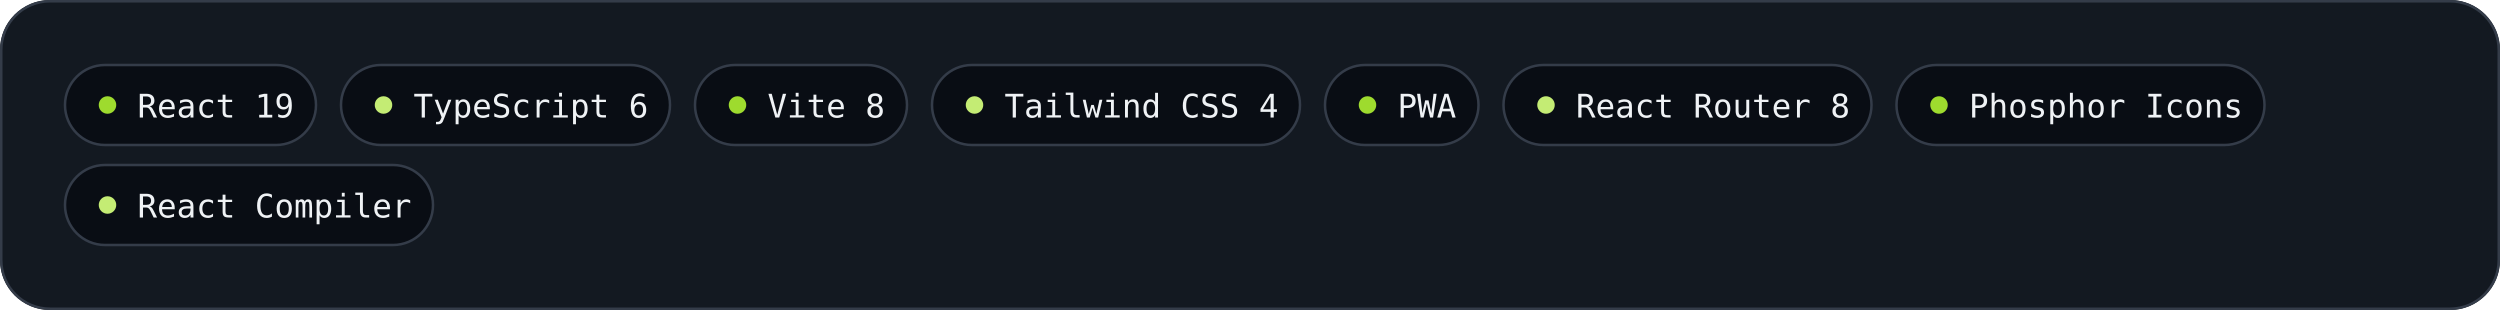
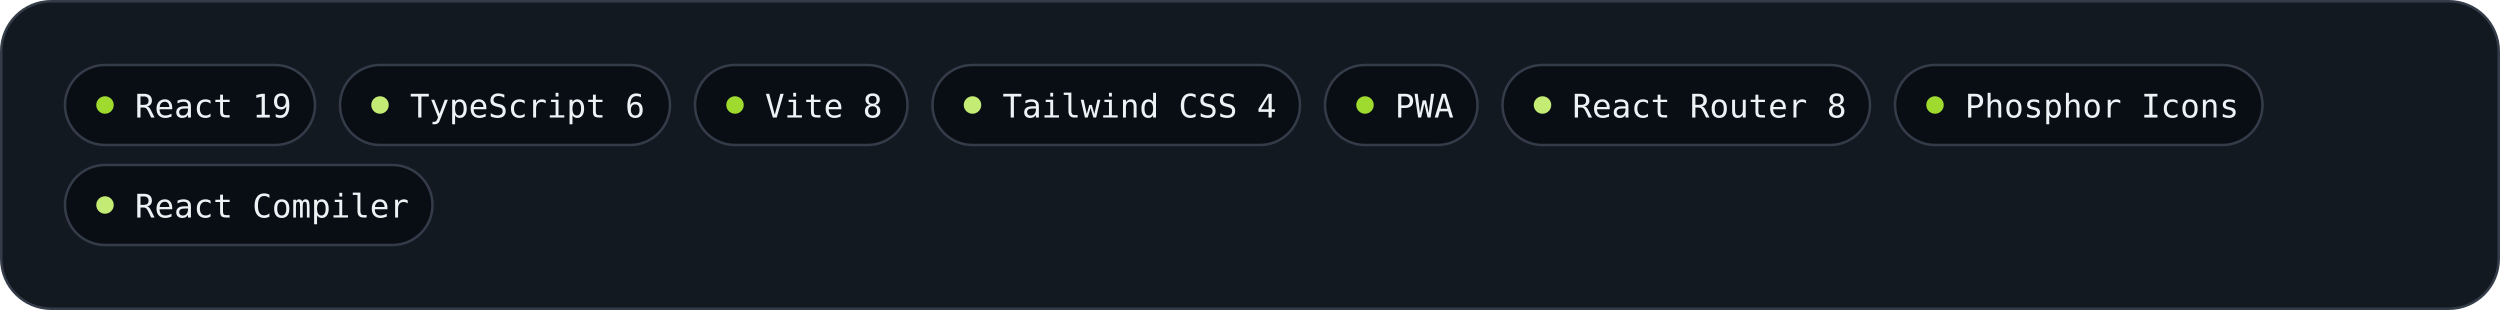
<svg xmlns="http://www.w3.org/2000/svg" width="1000" height="124" viewBox="0 0 1000 124" role="img" aria-label="Stack: React 19, TypeScript 6, Vite 8, Tailwind CSS 4, PWA, React Router 8, Phosphor Icons, React Compiler">
-   <rect width="1000" height="124" rx="20" fill="#131921" />
-   <rect x="0.5" y="0.5" width="999" height="123" rx="19.5" fill="none" stroke="#343c49" />
-   <rect x="26" y="26" width="100.4" height="32" rx="16" fill="#090d14" stroke="#343c49" />
-   <circle cx="43" cy="42" r="3.5" fill="#9edb2e" />
-   <text x="55" y="47" font-family="'JetBrains Mono',Menlo,Consolas,monospace" font-size="13" fill="#eff2f5">React 19</text>
-   <rect x="136.4" y="26" width="131.6" height="32" rx="16" fill="#090d14" stroke="#343c49" />
-   <circle cx="153.4" cy="42" r="3.5" fill="#c4ec74" />
-   <text x="165.4" y="47" font-family="'JetBrains Mono',Menlo,Consolas,monospace" font-size="13" fill="#eff2f5">TypeScript 6</text>
-   <rect x="278.0" y="26" width="84.8" height="32" rx="16" fill="#090d14" stroke="#343c49" />
-   <circle cx="295.0" cy="42" r="3.5" fill="#9edb2e" />
-   <text x="307.0" y="47" font-family="'JetBrains Mono',Menlo,Consolas,monospace" font-size="13" fill="#eff2f5">Vite 8</text>
-   <rect x="372.8" y="26" width="147.2" height="32" rx="16" fill="#090d14" stroke="#343c49" />
-   <circle cx="389.8" cy="42" r="3.5" fill="#c4ec74" />
-   <text x="401.8" y="47" font-family="'JetBrains Mono',Menlo,Consolas,monospace" font-size="13" fill="#eff2f5">Tailwind CSS 4</text>
-   <rect x="530.0" y="26" width="61.4" height="32" rx="16" fill="#090d14" stroke="#343c49" />
-   <circle cx="547.0" cy="42" r="3.5" fill="#9edb2e" />
-   <text x="559.0" y="47" font-family="'JetBrains Mono',Menlo,Consolas,monospace" font-size="13" fill="#eff2f5">PWA</text>
-   <rect x="601.4" y="26" width="147.2" height="32" rx="16" fill="#090d14" stroke="#343c49" />
-   <circle cx="618.4" cy="42" r="3.5" fill="#c4ec74" />
-   <text x="630.4" y="47" font-family="'JetBrains Mono',Menlo,Consolas,monospace" font-size="13" fill="#eff2f5">React Router 8</text>
-   <rect x="758.6" y="26" width="147.2" height="32" rx="16" fill="#090d14" stroke="#343c49" />
-   <circle cx="775.6" cy="42" r="3.5" fill="#9edb2e" />
-   <text x="787.6" y="47" font-family="'JetBrains Mono',Menlo,Consolas,monospace" font-size="13" fill="#eff2f5">Phosphor Icons</text>
-   <rect x="26" y="66" width="147.2" height="32" rx="16" fill="#090d14" stroke="#343c49" />
-   <circle cx="43" cy="82" r="3.5" fill="#c4ec74" />
-   <text x="55" y="87" font-family="'JetBrains Mono',Menlo,Consolas,monospace" font-size="13" fill="#eff2f5">React Compiler</text>
+   <defs>
+     <linearGradient id="g" x1="0" y1="0" x2="1" y2="0">
+       <stop offset="0" stop-color="#9edb2e" />
+       <stop offset="1" stop-color="#c4ec74" />
+     </linearGradient>
+   </defs>
+   <rect x="0.5" y="0.5" width="999" height="123" rx="20" fill="#131921" stroke="#343c49" />
+   <rect x="26" y="26" width="100" height="32" rx="16" fill="#090d14" stroke="#343c49" />
+   <circle cx="42" cy="42" r="3.5" fill="#9edb2e" />
+   <text x="54" y="47" font-family="'JetBrains Mono',Menlo,Consolas,monospace" font-size="13" fill="#eff2f5">React 19</text>
+   <rect x="136" y="26" width="132" height="32" rx="16" fill="#090d14" stroke="#343c49" />
+   <circle cx="152" cy="42" r="3.5" fill="#c4ec74" />
+   <text x="164" y="47" font-family="'JetBrains Mono',Menlo,Consolas,monospace" font-size="13" fill="#eff2f5">TypeScript 6</text>
+   <rect x="278" y="26" width="85" height="32" rx="16" fill="#090d14" stroke="#343c49" />
+   <circle cx="294" cy="42" r="3.5" fill="#9edb2e" />
+   <text x="306" y="47" font-family="'JetBrains Mono',Menlo,Consolas,monospace" font-size="13" fill="#eff2f5">Vite 8</text>
+   <rect x="373" y="26" width="147" height="32" rx="16" fill="#090d14" stroke="#343c49" />
+   <circle cx="389" cy="42" r="3.5" fill="#c4ec74" />
+   <text x="401" y="47" font-family="'JetBrains Mono',Menlo,Consolas,monospace" font-size="13" fill="#eff2f5">Tailwind CSS 4</text>
+   <rect x="530" y="26" width="61" height="32" rx="16" fill="#090d14" stroke="#343c49" />
+   <circle cx="546" cy="42" r="3.5" fill="#9edb2e" />
+   <text x="558" y="47" font-family="'JetBrains Mono',Menlo,Consolas,monospace" font-size="13" fill="#eff2f5">PWA</text>
+   <rect x="601" y="26" width="147" height="32" rx="16" fill="#090d14" stroke="#343c49" />
+   <circle cx="617" cy="42" r="3.5" fill="#c4ec74" />
+   <text x="629" y="47" font-family="'JetBrains Mono',Menlo,Consolas,monospace" font-size="13" fill="#eff2f5">React Router 8</text>
+   <rect x="758" y="26" width="147" height="32" rx="16" fill="#090d14" stroke="#343c49" />
+   <circle cx="774" cy="42" r="3.5" fill="#9edb2e" />
+   <text x="786" y="47" font-family="'JetBrains Mono',Menlo,Consolas,monospace" font-size="13" fill="#eff2f5">Phosphor Icons</text>
+   <rect x="26" y="66" width="147" height="32" rx="16" fill="#090d14" stroke="#343c49" />
+   <circle cx="42" cy="82" r="3.5" fill="#c4ec74" />
+   <text x="54" y="87" font-family="'JetBrains Mono',Menlo,Consolas,monospace" font-size="13" fill="#eff2f5">React Compiler</text>
</svg>
